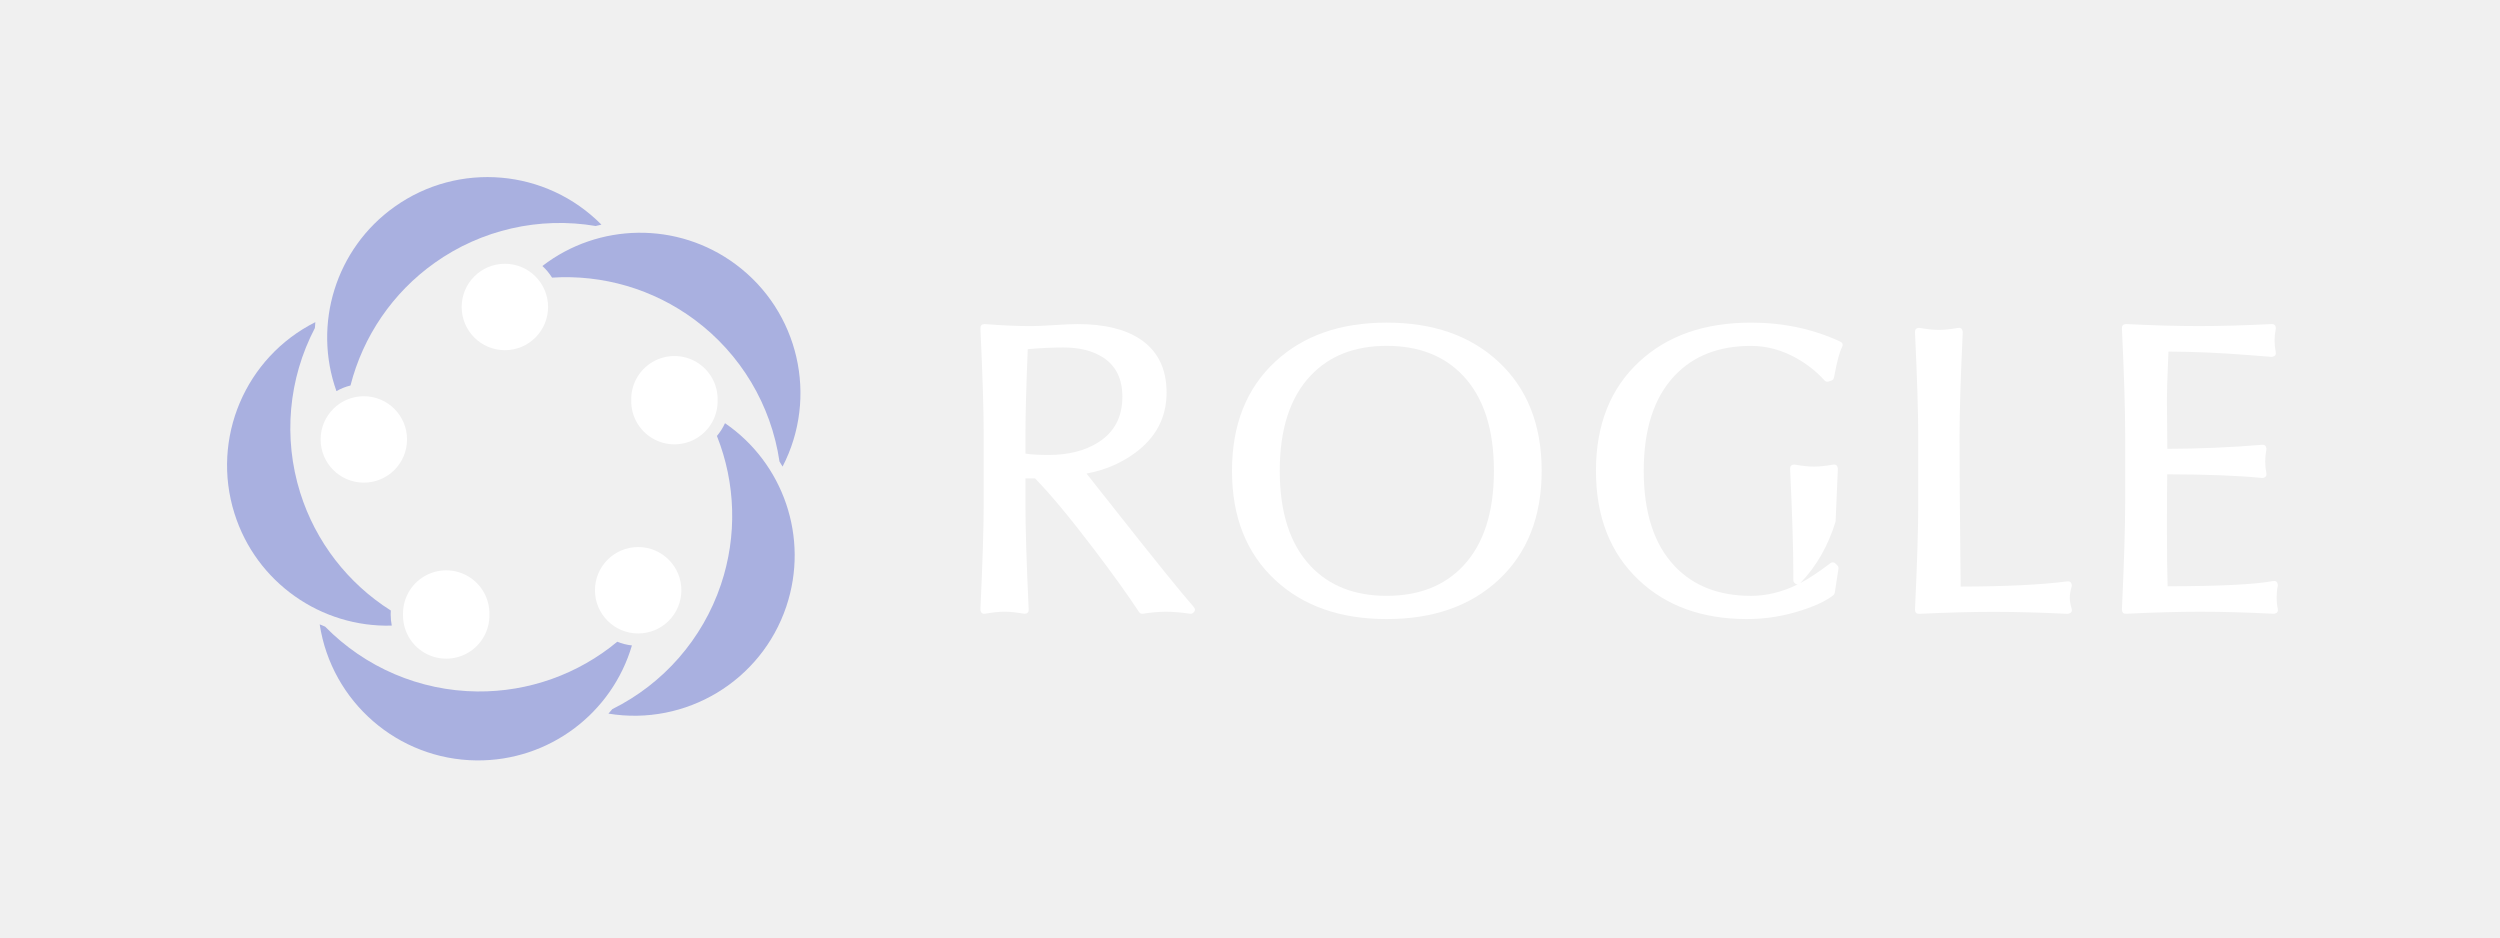
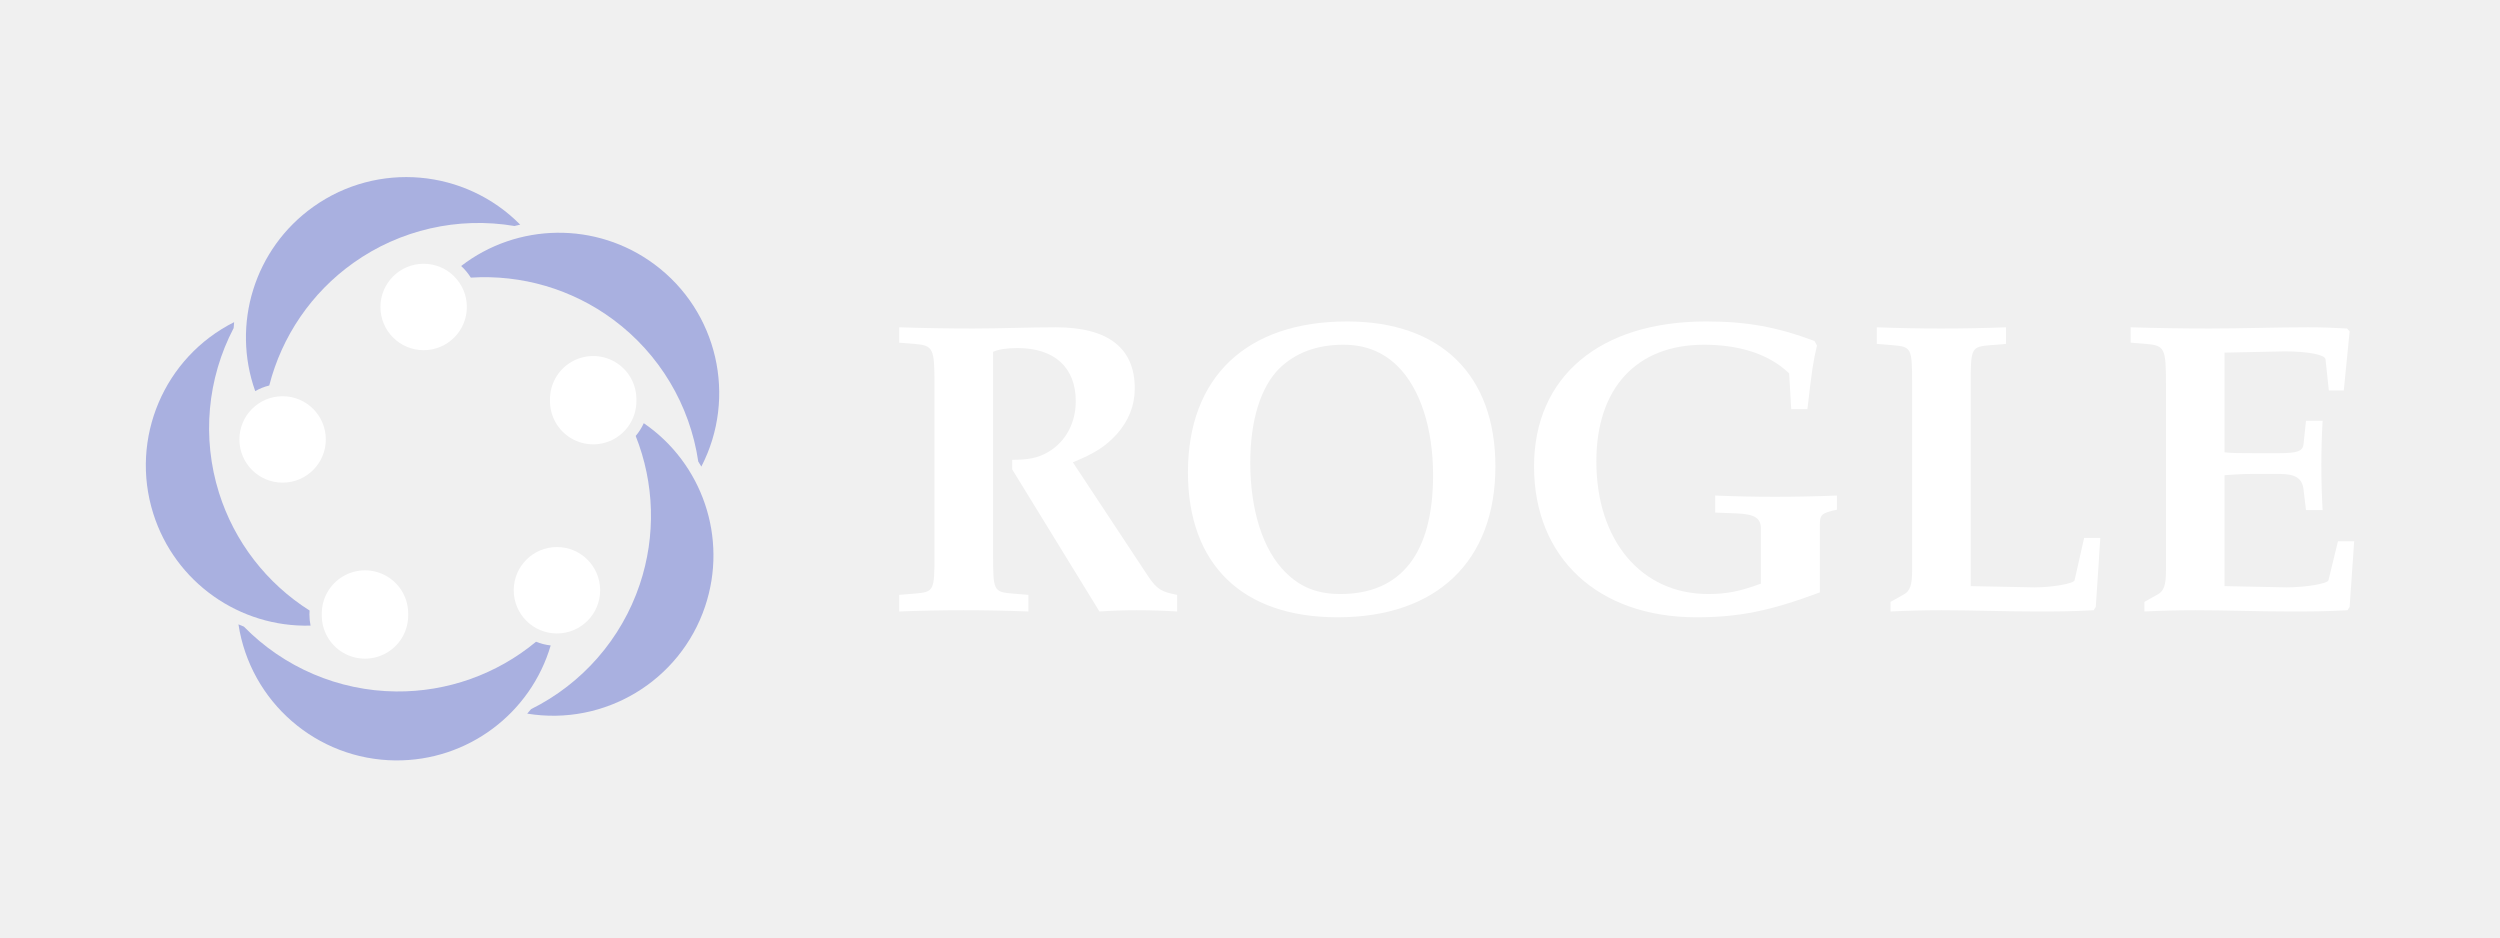
<svg xmlns="http://www.w3.org/2000/svg" width="1200" height="450" viewBox="0 0 1200 450" fill-rule="nonzero" role="img" aria-labelledby="titulo descripcion">
-   <g id="isotipo">
-     <path id="brazo-1" fill="#A9B0E0" d="M260.34 127.68C287.23 106.95 325.16 106.13 353.11 126.87C383.47 149.39 392.9 190.55 375.64 223.96Q374.92 222.74 374.16 221.55C370.16 194.39 355.53 169.87 333.39 153.45C313.59 138.75 289.32 131.69 264.98 133.26C263.69 131.19 262.13 129.31 260.34 127.68Z" />
-     <path id="brazo-2" fill="#A9B0E0" d="M293.9 340.39C318.48 328.19 337.28 306.7 346.06 280.57C353.92 257.19 353.14 231.93 344.12 209.26C345.68 207.42 346.99 205.36 348 203.13C376.01 222.3 388.52 258.12 377.43 291.11C365.39 326.95 329.16 348.63 292.05 342.54Q293 341.48 293.9 340.39Z" />
-     <path id="brazo-3" fill="#A9B0E0" d="M153.45 299.69Q154.75 300.26 156.06 300.78C175.26 320.39 201.52 331.63 229.08 331.9C253.73 332.15 277.52 323.6 296.29 308.03C298.5 308.93 300.86 309.54 303.32 309.81C293.75 342.38 263.55 365.34 228.74 365C190.94 364.62 159.13 336.86 153.45 299.69Z" />
-     <path id="brazo-4" fill="#A9B0E0" d="M112.53 246.42C101.21 210.35 117.77 171.51 151.37 154.63Q151.24 156.04 151.15 157.45C138.43 181.77 135.85 210.21 144.1 236.51C151.49 260.04 166.97 280.02 187.59 293.05C187.54 293.68 187.52 294.32 187.52 294.96C187.52 296.79 187.7 298.57 188.05 300.29C154.12 301.25 122.95 279.63 112.53 246.42Z" />
-     <path id="brazo-5" fill="#A9B0E0" d="M161.49 187.73C150.09 155.75 161.03 119.42 189.39 99.25C220.2 77.33 262.25 81.09 288.69 107.83Q287.3 108.13 285.94 108.48C258.88 103.9 231.03 110.24 208.58 126.21C188.48 140.51 174.26 161.41 168.23 185.04C165.84 185.63 163.58 186.54 161.49 187.73Z" />
-     <path id="personas" fill="#FFFFFF" d="M221.6 147.35A20.74 20.74 0 1 1 263.08 147.35A20.74 20.74 0 1 1 221.6 147.35ZM302.99 192.09A20.74 20.74 0 1 1 344.46 192.09A20.74 20.74 0 1 1 302.99 192.09ZM285.58 283.32A20.74 20.74 0 1 1 327.06 283.32A20.74 20.74 0 1 1 285.58 283.32ZM193.45 294.96A20.74 20.74 0 1 1 234.92 294.96A20.74 20.74 0 1 1 193.45 294.96ZM153.9 210.93A20.74 20.74 0 1 1 195.38 210.93A20.74 20.74 0 1 1 153.9 210.93Z" />
+   <g id="isotipo" transform="translate(-99.39 0.00)">
+     <path id="brazo-1" fill="#A9B0E0" d="M320.74 127.68C347.63 106.95 385.56 106.13 413.51 126.87C443.87 149.39 453.3 190.55 436.04 223.96Q435.32 222.74 434.56 221.55C430.56 194.39 415.93 169.87 393.79 153.45C373.99 138.75 349.72 131.69 325.38 133.26C324.09 131.19 322.53 129.31 320.74 127.68Z" />
+     <path id="brazo-2" fill="#A9B0E0" d="M354.3 340.39C378.88 328.19 397.68 306.7 406.46 280.57C414.32 257.19 413.54 231.93 404.52 209.26C406.08 207.42 407.39 205.36 408.4 203.13C436.42 222.3 448.92 258.12 437.83 291.11C425.79 326.95 389.56 348.63 352.45 342.54Q353.4 341.48 354.3 340.39Z" />
+     <path id="brazo-3" fill="#A9B0E0" d="M213.85 299.69Q215.15 300.26 216.46 300.78C235.66 320.39 261.92 331.63 289.48 331.9C314.13 332.15 337.92 323.6 356.69 308.03C358.9 308.93 361.26 309.54 363.72 309.81C354.15 342.38 323.95 365.34 289.14 365C251.34 364.62 219.53 336.86 213.85 299.69Z" />
+     <path id="brazo-4" fill="#A9B0E0" d="M172.93 246.42C161.61 210.35 178.17 171.51 211.77 154.63Q211.64 156.04 211.55 157.45C198.83 181.77 196.25 210.21 204.5 236.51C211.89 260.04 227.37 280.02 247.99 293.05C247.94 293.68 247.92 294.32 247.92 294.96C247.92 296.79 248.1 298.57 248.45 300.29C214.52 301.25 183.35 279.63 172.93 246.42Z" />
+     <path id="brazo-5" fill="#A9B0E0" d="M221.89 187.73C210.49 155.75 221.43 119.42 249.79 99.25C280.6 77.33 322.65 81.09 349.09 107.83Q347.7 108.13 346.34 108.48C319.28 103.9 291.43 110.24 268.98 126.21C248.88 140.51 234.66 161.41 228.63 185.04C226.24 185.63 223.98 186.54 221.89 187.73Z" />
+     <path id="personas" fill="#FFFFFF" d="M282 147.35A20.74 20.74 0 1 1 323.48 147.35A20.74 20.74 0 1 1 282 147.35ZM363.39 192.09A20.74 20.74 0 1 1 404.86 192.09A20.74 20.74 0 1 1 363.39 192.09ZM345.98 283.32A20.74 20.74 0 1 1 387.46 283.32A20.74 20.74 0 1 1 345.98 283.32ZM253.85 294.96A20.74 20.74 0 1 1 295.32 294.96A20.74 20.74 0 1 1 253.85 294.96ZM214.3 210.93A20.74 20.74 0 1 1 255.78 210.93A20.74 20.74 0 1 1 214.3 210.93Z" />
  </g>
-   <g id="logotipo">
-     <path id="letra-R" fill="#FFFFFF" d="M472.17 208.25Q472.17 191.4 470.6 157.65Q470.51 155.65 472.51 155.56Q472.63 155.55 472.76 155.56Q484.95 156.53 494.91 156.53Q498.57 156.53 505.94 156.05Q513.46 155.56 517.25 155.56Q536.14 155.56 546.99 162.61Q559.96 171.04 559.96 188.47Q559.96 206.38 544.65 217.52Q534.52 224.9 521.53 227.3Q524.79 231.4 531.42 239.82Q564.72 282.05 572.95 291.28Q574.29 292.77 572.79 294.1Q572.09 294.73 571.16 294.59Q564.82 293.63 559.72 293.63Q554.69 293.63 548.68 294.58Q547.4 294.79 546.69 293.71Q538.76 281.61 524.8 263.24Q507.79 240.85 496.81 229.62L492.21 229.62L492.21 241.91Q492.21 259.04 493.77 292.51Q493.82 293.51 493.34 294.03Q492.87 294.55 491.87 294.6Q491.65 294.61 491.43 294.57Q486.08 293.62 482.18 293.62Q478.29 293.62 472.95 294.57Q470.98 294.92 470.63 292.95Q470.59 292.73 470.6 292.51Q472.17 258.76 472.17 241.91ZM492.22 217.74Q496.3 218.38 503.33 218.38Q517.48 218.38 527 212.44Q538.74 205.13 538.74 190.43Q538.74 177.59 529.47 171.58Q522.08 166.79 510.4 166.79Q502.36 166.79 493.32 167.6Q492.22 194.7 492.22 208.24Z" />
-     <path id="letra-O" fill="#FFFFFF" d="M665.59 154.86Q698.97 154.86 719.16 173.53Q740 192.8 740 226Q740 259.21 719.16 278.48Q698.97 297.15 665.59 297.15Q632.33 297.15 612.18 278.48Q591.36 259.2 591.36 226Q591.36 192.81 612.18 173.53Q632.33 154.86 665.59 154.86ZM665.59 166.01Q642.57 166.01 629.09 180.3Q614.28 196.01 614.28 226Q614.28 256 629.09 271.71Q642.57 286 665.59 286Q688.74 286 702.25 271.71Q717.08 256.01 717.08 226Q717.08 195.99 702.25 180.3Q688.74 166.01 665.59 166.01Z" />
-     <path id="letra-G" fill="#FFFFFF" d="M838.56 297.15Q806.48 297.15 786.66 278.47Q766.06 259.07 766.06 226Q766.06 192.8 786.92 173.53Q807.11 154.86 840.49 154.86Q863.66 154.86 883.24 163.93Q885.06 164.77 884.22 166.59Q884.19 166.65 884.15 166.72Q882.49 169.72 880.45 180.48Q880.36 180.96 880.31 181.19Q880.09 182.35 878.98 182.72L877.82 183.1Q876.58 183.51 875.71 182.54Q870.13 176.38 862.63 172.11Q851.95 166.03 840.49 166.03Q817.33 166.03 803.82 180.32Q788.99 196.01 788.99 226.02Q788.99 256.03 803.82 271.72Q817.33 286.01 840.49 286.01Q851.72 286.01 862.85 280.54L862.85 280.54Q862.14 280.56 861.42 279.87Q860.8 279.28 860.8 278.42L860.8 275.02Q860.8 257.99 859.25 225.09Q859.16 223.1 861.15 223Q861.37 222.99 861.59 223.03Q866.93 223.97 870.71 223.97Q874.5 223.97 879.83 223.03Q881.8 222.68 882.14 224.65Q882.18 224.87 882.17 225.09L881.17 248.46L881.11 249.95Q881.1 250.21 881.03 250.46Q875.8 267.69 864.24 279.8Q864.21 279.84 864.18 279.87Q870.24 276.68 878.31 270.53L878.48 270.39Q879.88 269.33 881.11 270.57L881.89 271.34Q882.6 272.06 882.45 273.06L880.7 284.44Q880.58 285.21 879.98 285.7Q875.04 289.65 864.69 292.99Q851.84 297.15 838.56 297.15Z" />
-     <path id="letra-L" fill="#FFFFFF" d="M920.75 209.4Q920.75 192.63 919.2 159.47Q919.11 157.47 921.11 157.38Q921.33 157.37 921.55 157.41Q926.88 158.35 930.66 158.35Q934.44 158.35 939.78 157.41Q941.75 157.06 942.09 159.03Q942.13 159.25 942.12 159.47Q940.58 192.51 940.58 209.4Q940.58 234.77 941.01 270.57Q941.1 277.53 941.14 281.56Q973.58 281.49 992.21 279.07Q993.2 278.94 993.76 279.38Q994.32 279.81 994.45 280.8Q994.5 281.22 994.38 281.63Q993.5 284.56 993.5 286.85Q993.5 289.14 994.38 292.07Q994.67 293.03 994.33 293.65Q994 294.27 993.04 294.56Q992.71 294.66 992.37 294.64Q973.01 293.69 956.93 293.69Q941.22 293.69 921.3 294.64Q919.3 294.74 919.2 292.74Q919.2 292.65 919.2 292.55Q920.75 259.38 920.75 242.62Z" />
-     <path id="letra-E" fill="#FFFFFF" d="M1020.08 208.05Q1020.08 190.74 1018.52 157.64Q1018.47 156.64 1018.95 156.12Q1019.42 155.6 1020.42 155.55Q1020.52 155.55 1020.61 155.55Q1039.92 156.52 1055.55 156.52Q1071.08 156.52 1090.29 155.55Q1092.29 155.45 1092.39 157.45Q1092.41 157.7 1092.36 157.94Q1091.8 160.67 1091.8 163.43Q1091.8 166.2 1092.35 168.9Q1092.55 169.88 1092.16 170.47Q1091.76 171.06 1090.78 171.26Q1090.52 171.31 1090.25 171.29Q1086.61 171.03 1080.1 170.5Q1059.72 168.84 1040.86 168.76Q1040.76 171.78 1040.56 176.35Q1040.13 185.86 1040.13 191.61L1040.14 194.41L1040.31 215.44Q1063.64 215.37 1085.72 213.5Q1087.71 213.33 1087.88 215.32Q1087.9 215.6 1087.85 215.88Q1087.3 218.65 1087.3 221.55Q1087.3 224.31 1087.85 227.03Q1088.24 228.99 1086.28 229.39Q1085.99 229.45 1085.69 229.42Q1068.99 227.73 1040.27 227.67Q1040.13 234.11 1040.13 254.05Q1040.13 271.75 1040.45 281.42Q1078.12 281.35 1091 278.91Q1092.96 278.54 1093.33 280.5Q1093.41 280.91 1093.32 281.31Q1092.78 283.76 1092.78 286.94Q1092.78 289.77 1093.32 292.18Q1093.54 293.15 1093.16 293.75Q1092.78 294.35 1091.81 294.57Q1091.54 294.63 1091.27 294.61Q1072.15 293.63 1056.13 293.63Q1040.38 293.63 1020.61 294.61Q1018.62 294.71 1018.52 292.71Q1018.51 292.62 1018.52 292.52Q1020.08 258.65 1020.08 241.73Z" />
+   <g id="logotipo" transform="translate(-99.39 0.00)">
+     <path id="letra-R" fill="#FFFFFF" d="M531 293.51C541.37 293.11 551.54 292.91 561.91 292.91C572.28 292.91 582.65 293.11 593.02 293.51V285.53L585.64 284.93C576.27 284.13 576.07 283.73 576.07 265.98V168.86C578.86 167.67 582.65 167.07 587.84 167.07C605.59 167.07 615.76 176.44 615.76 192.59C615.76 203.16 610.77 212.14 602.59 216.92C597.61 219.92 592.62 220.71 585.24 220.71V225.3L627.12 293.51C633.11 293.11 639.09 292.91 645.07 292.91C651.46 292.91 658.04 293.11 664.42 293.51V285.53C657.24 284.13 654.85 283.14 650.46 276.55L614.36 221.91C625.53 217.32 630.12 214.13 635.5 208.35C641.08 201.97 644.08 194.79 644.08 186.41C644.08 167.07 631.31 157.1 606.18 157.1C593.02 157.1 579.66 157.69 566.5 157.69C554.73 157.69 542.77 157.5 531 157.1V164.48L538.38 165.07C547.35 165.87 547.95 167.07 547.95 184.62V265.98C547.95 283.73 547.75 284.13 538.38 284.93L531 285.53Z" />
+     <path id="letra-O" fill="#FFFFFF" d="M669.6 226.7C669.6 270.97 695.73 296.3 741.4 296.3C789.06 296.3 817.18 269.37 817.18 223.9C817.18 180.03 791.06 154.3 745.98 154.3C697.72 154.3 669.6 181.03 669.6 226.7ZM699.52 222.11C699.52 201.77 704.5 185.81 713.48 176.84C721.26 169.26 731.63 165.47 744.19 165.47C754.76 165.47 763.14 168.86 770.12 175.64C781.08 186.41 787.27 205.56 787.27 228.09C787.27 265.59 771.91 285.13 742.79 285.13C731.82 285.13 723.65 281.94 716.47 274.76C705.7 264.19 699.52 245.04 699.52 222.11Z" />
+     <path id="letra-G" fill="#FFFFFF" d="M835.73 223.9C835.73 267.78 866.44 296.3 913.7 296.3C933.85 296.3 949 293.31 972.93 284.33V251.82C972.93 247.04 973.73 246.24 981.11 244.65V237.86C971.14 238.26 961.17 238.46 951.2 238.46C941.62 238.46 932.25 238.26 922.68 237.86V246.04L933.25 246.44C941.62 246.84 944.62 248.63 944.62 253.82V280.14C934.44 283.93 927.86 285.13 919.29 285.13C887.18 285.13 865.64 259.4 865.64 221.51C865.64 186.41 884.79 165.47 917.29 165.47C932.05 165.47 947.41 168.86 958.18 179.23L959.17 196.38H966.95C969.15 177.24 969.74 173.45 971.54 165.87L970.34 163.68C952.19 156.9 937.83 154.3 918.29 154.3C867.24 154.3 835.73 180.83 835.73 223.9Z" />
+     <path id="letra-L" fill="#FFFFFF" d="M1000.26 165.07 1007.63 165.67C1017.01 166.47 1017.21 166.87 1017.21 184.62V273.96C1017.21 280.74 1016.21 283.73 1013.22 285.33L1006.84 288.92V293.51C1015.01 293.11 1023.19 292.91 1031.37 292.91C1046.32 292.91 1061.48 293.51 1076.44 293.51C1087.41 293.51 1092.99 293.51 1104.36 292.91L1105.36 291.31L1107.55 258.21H1099.77L1095.18 278.55C1094.79 280.14 1084.42 281.94 1075.84 281.94L1045.33 281.34V184.62C1045.33 166.87 1045.53 166.47 1054.9 165.67L1062.28 165.07V157.1C1051.91 157.5 1041.54 157.69 1031.17 157.69C1020.8 157.69 1010.63 157.5 1000.26 157.1Z" />
+     <path id="letra-E" fill="#FFFFFF" d="M1122.11 164.48 1129.49 165.07C1138.46 165.87 1139.06 167.07 1139.06 184.62V273.96C1139.06 280.74 1138.06 283.73 1135.07 285.33L1128.69 288.92V293.51C1136.86 293.11 1145.04 292.91 1153.22 292.91C1168.18 292.91 1183.33 293.51 1198.29 293.51C1209.26 293.51 1214.84 293.51 1226.21 292.91L1227.21 291.31L1229.4 259.8H1221.62L1217.04 278.55C1216.64 280.14 1206.07 281.94 1196.89 281.94L1167.18 281.34V228.09C1172.76 227.69 1176.15 227.49 1180.54 227.49H1193.7C1201.28 227.49 1204.47 229.69 1205.07 234.87L1206.27 244.84H1214.24C1213.84 237.67 1213.64 230.49 1213.64 223.31C1213.64 216.13 1213.84 209.15 1214.24 201.97H1206.27L1205.07 213.34C1204.67 216.53 1202.08 217.52 1193.7 217.52H1180.54C1173.96 217.52 1171.17 217.52 1167.18 217.12V169.26L1196.1 168.66C1207.06 168.66 1215.44 170.26 1215.64 172.45L1217.23 187.41H1224.41L1227.21 159.09L1226.01 157.69C1218.63 157.3 1214.44 157.1 1207.06 157.1C1191.31 157.1 1175.75 157.69 1160 157.69C1147.43 157.69 1134.67 157.5 1122.11 157.1Z" />
  </g>
</svg>
